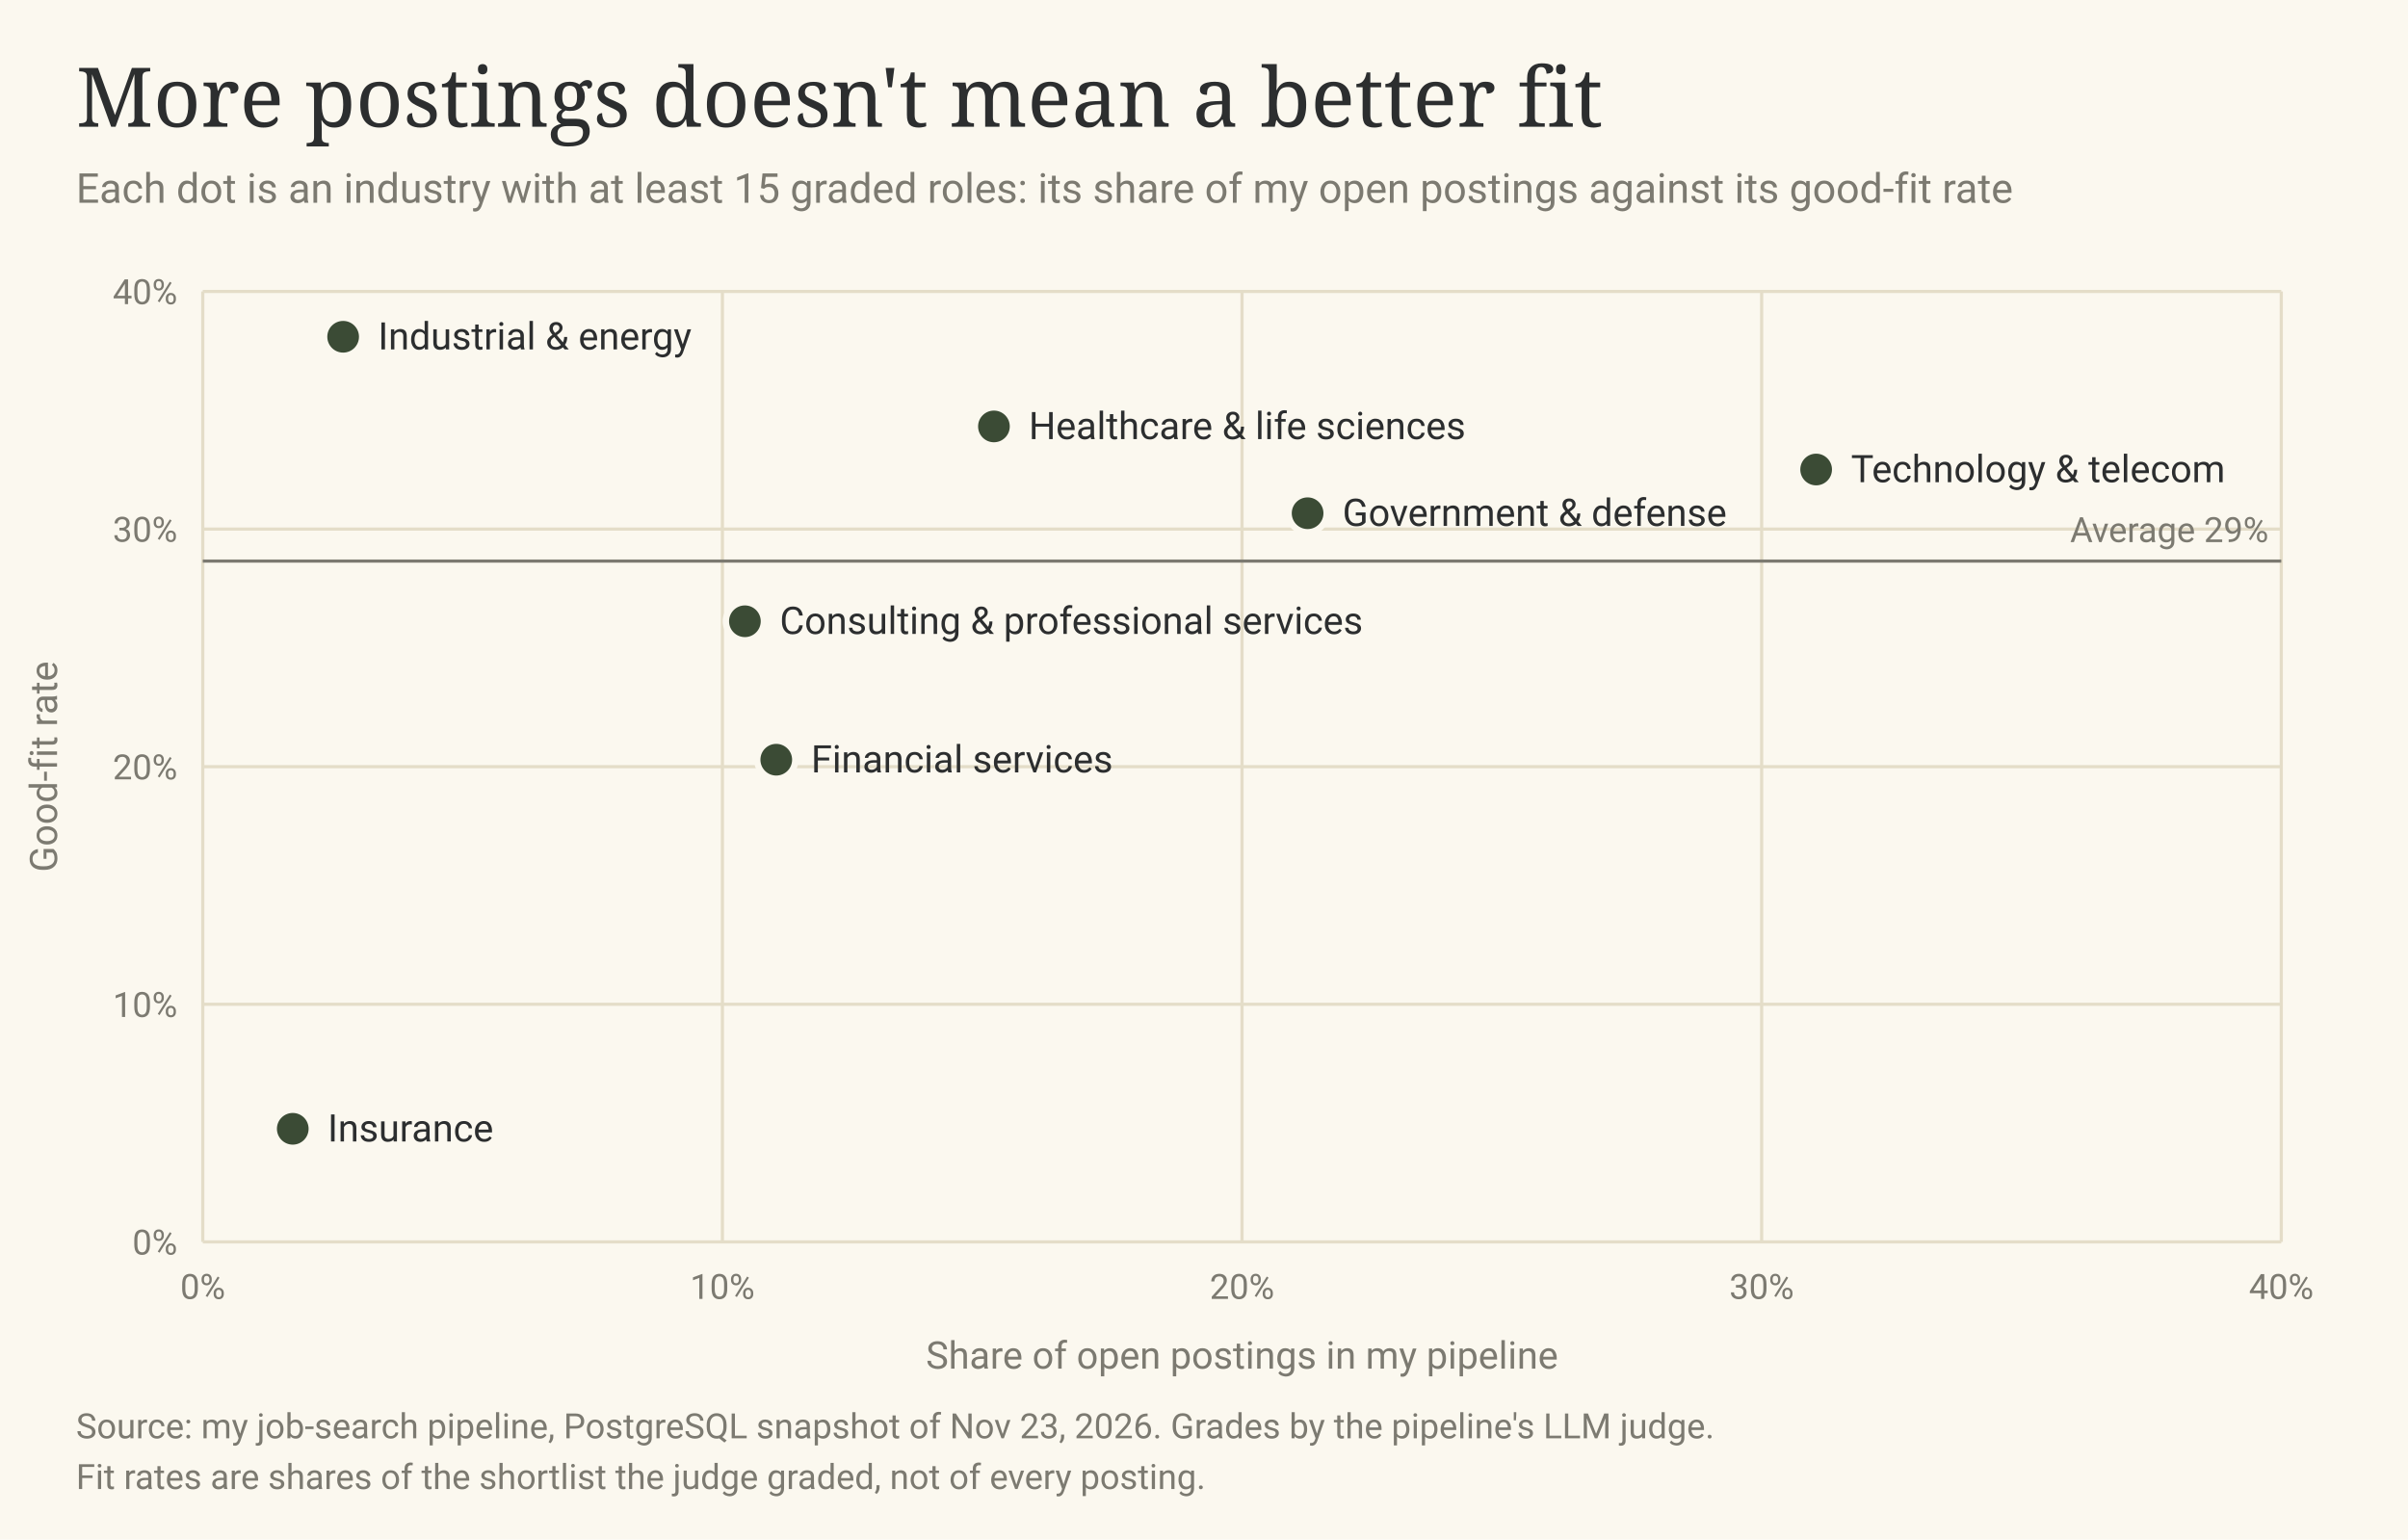
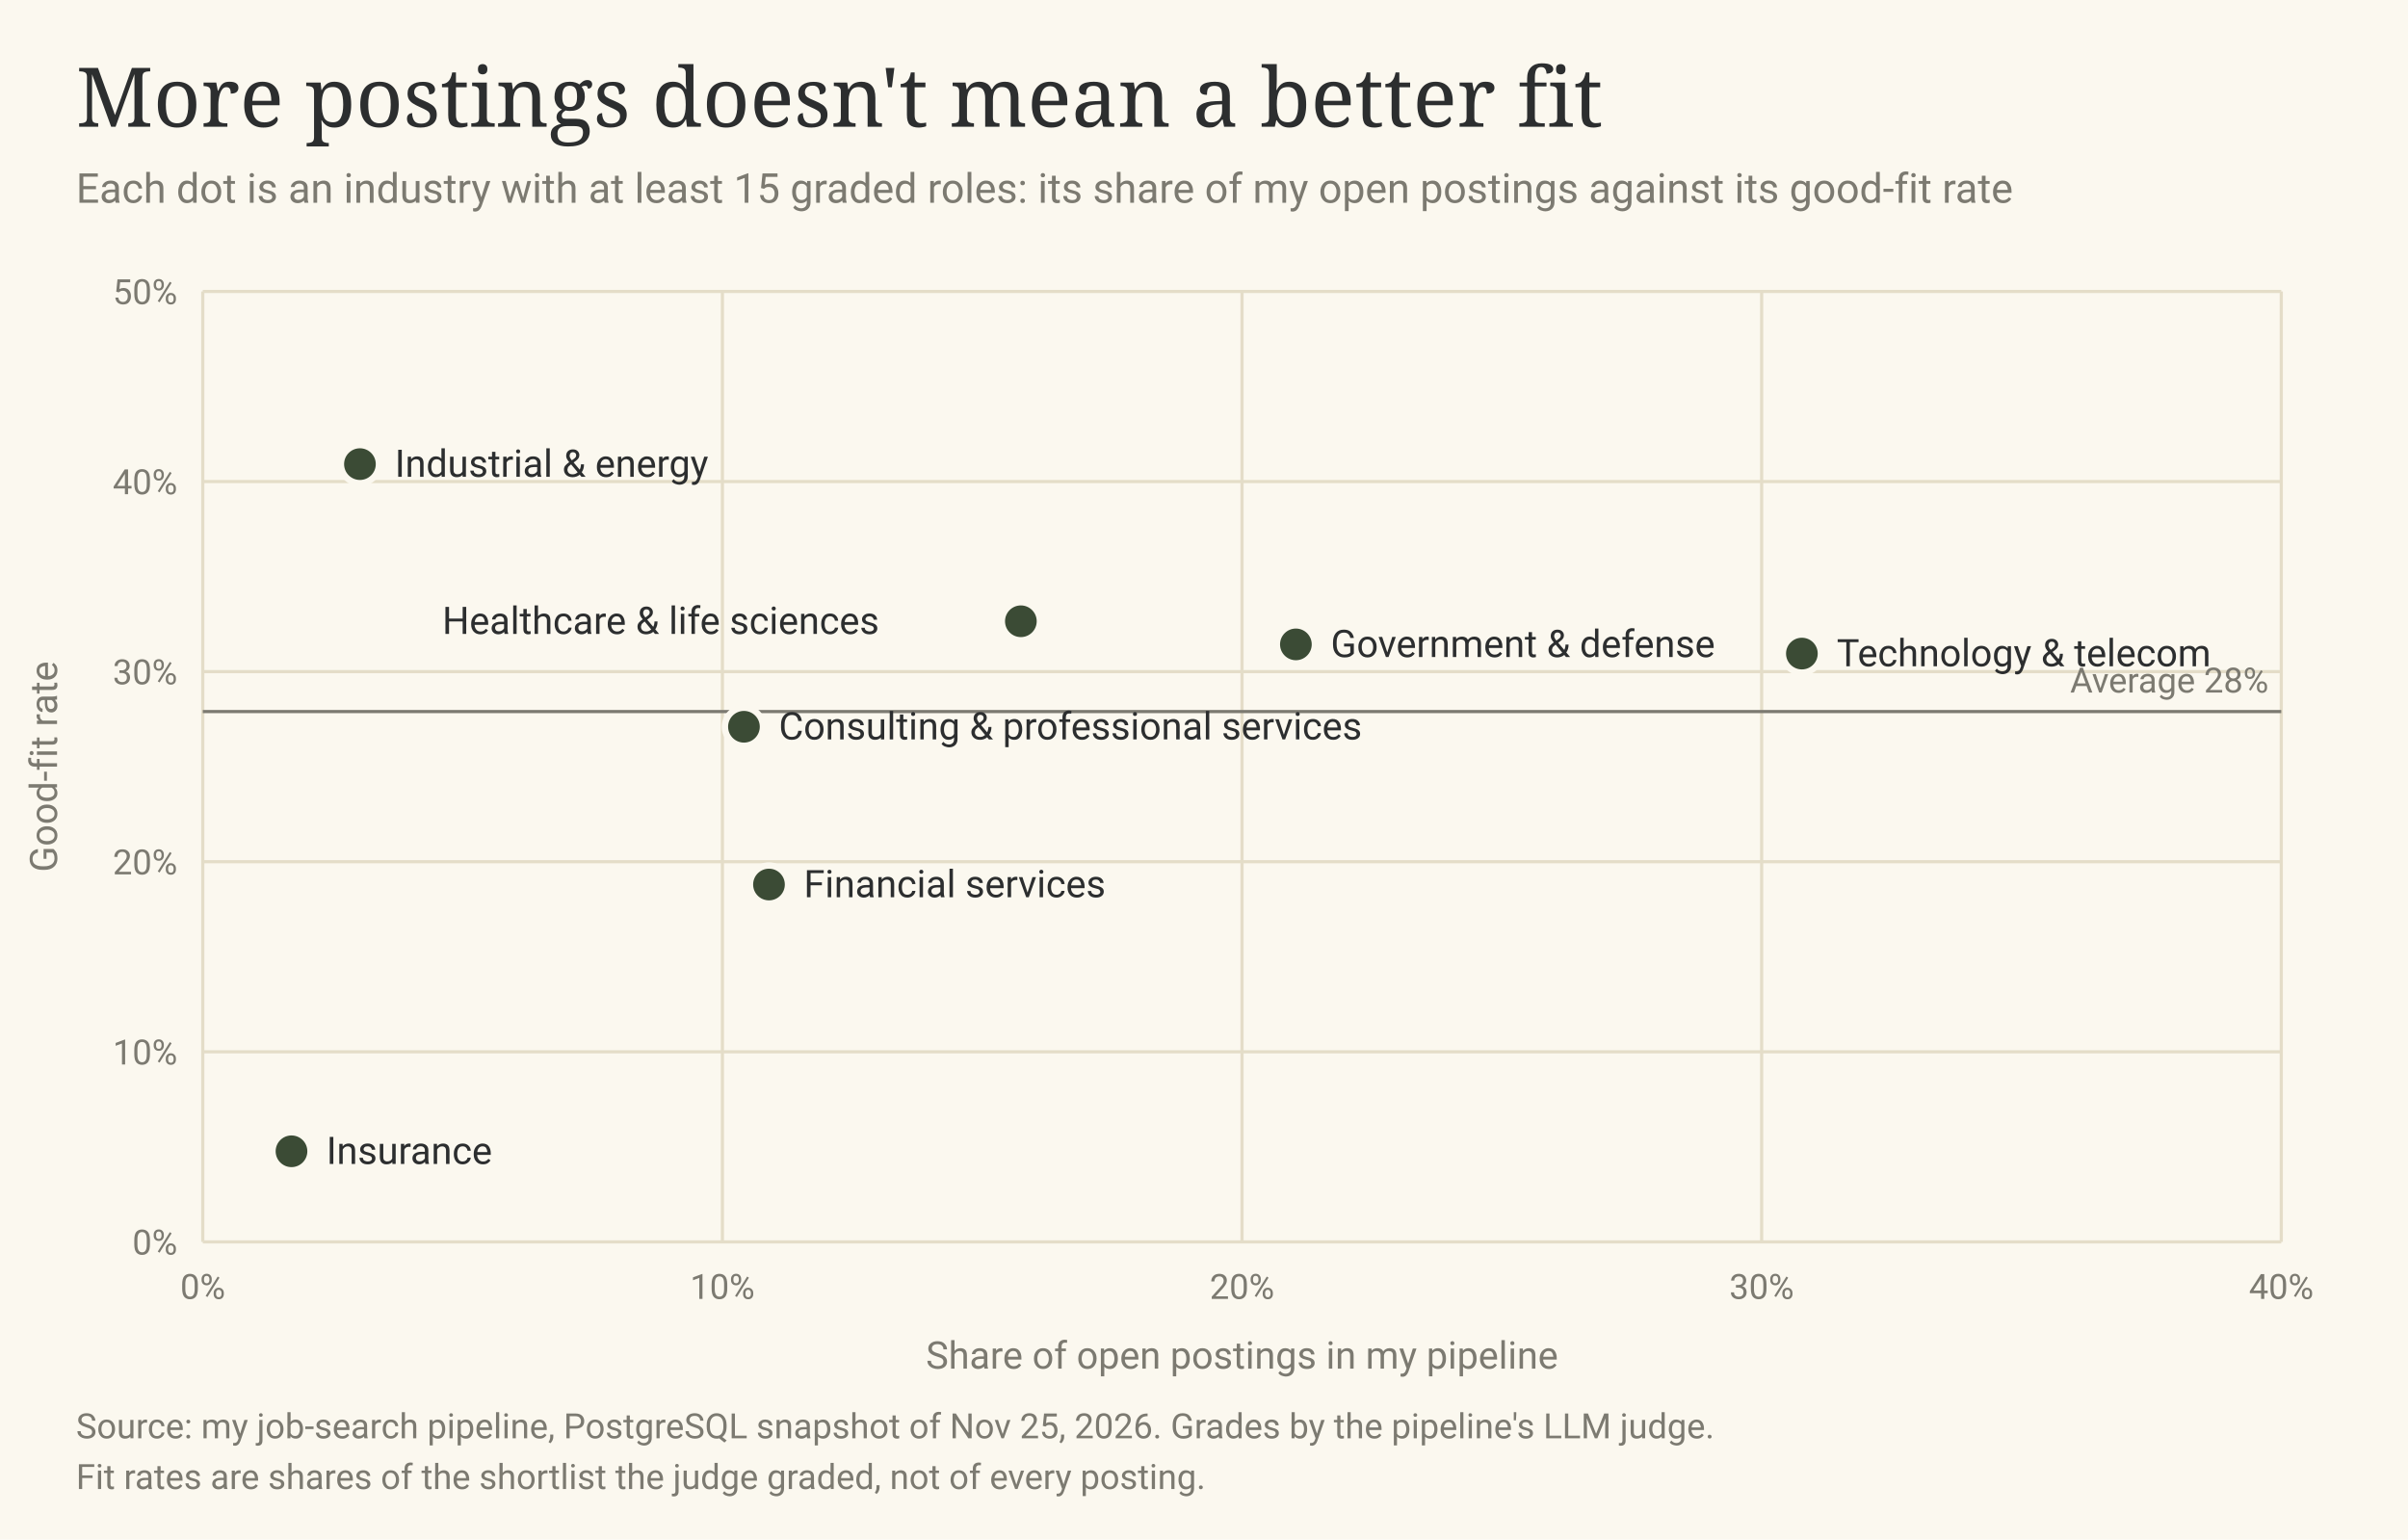
<svg xmlns="http://www.w3.org/2000/svg" viewBox="0 0 760 486" width="760" height="486" role="img" aria-labelledby="t d">
  <rect width="760" height="486" fill="#fbf8ef" />
  <text x="24" y="40" font-family="'Instrument Serif', 'Iowan Old Style', Georgia, serif" font-size="26" fill="#2c2e2f">More postings doesn't mean a better fit</text>
  <text x="24" y="64" font-family="-apple-system, BlinkMacSystemFont, 'Segoe UI', Roboto, Inter, sans-serif" font-size="13" fill="#7c7a71">Each dot is an industry with at least 15 graded roles: its share of my open postings against its good-fit rate</text>
  <line x1="64.0" y1="92" x2="64.0" y2="392" stroke="#e4ddc8" stroke-width="1" />
  <text x="64.0" y="410" text-anchor="middle" font-family="-apple-system, BlinkMacSystemFont, 'Segoe UI', Roboto, Inter, sans-serif" font-size="11" fill="#7c7a71">0%</text>
  <line x1="228.0" y1="92" x2="228.0" y2="392" stroke="#e4ddc8" stroke-width="1" />
  <text x="228.0" y="410" text-anchor="middle" font-family="-apple-system, BlinkMacSystemFont, 'Segoe UI', Roboto, Inter, sans-serif" font-size="11" fill="#7c7a71">10%</text>
  <line x1="392.0" y1="92" x2="392.0" y2="392" stroke="#e4ddc8" stroke-width="1" />
  <text x="392.0" y="410" text-anchor="middle" font-family="-apple-system, BlinkMacSystemFont, 'Segoe UI', Roboto, Inter, sans-serif" font-size="11" fill="#7c7a71">20%</text>
  <line x1="556.0" y1="92" x2="556.0" y2="392" stroke="#e4ddc8" stroke-width="1" />
  <text x="556.0" y="410" text-anchor="middle" font-family="-apple-system, BlinkMacSystemFont, 'Segoe UI', Roboto, Inter, sans-serif" font-size="11" fill="#7c7a71">30%</text>
  <line x1="720.0" y1="92" x2="720.0" y2="392" stroke="#e4ddc8" stroke-width="1" />
  <text x="720.0" y="410" text-anchor="middle" font-family="-apple-system, BlinkMacSystemFont, 'Segoe UI', Roboto, Inter, sans-serif" font-size="11" fill="#7c7a71">40%</text>
  <line x1="64" y1="392.0" x2="720" y2="392.0" stroke="#e4ddc8" stroke-width="1" />
  <text x="56" y="396.0" text-anchor="end" font-family="-apple-system, BlinkMacSystemFont, 'Segoe UI', Roboto, Inter, sans-serif" font-size="11" fill="#7c7a71">0%</text>
-   <line x1="64" y1="317.0" x2="720" y2="317.0" stroke="#e4ddc8" stroke-width="1" />
-   <text x="56" y="321.0" text-anchor="end" font-family="-apple-system, BlinkMacSystemFont, 'Segoe UI', Roboto, Inter, sans-serif" font-size="11" fill="#7c7a71">10%</text>
-   <line x1="64" y1="242.0" x2="720" y2="242.0" stroke="#e4ddc8" stroke-width="1" />
-   <text x="56" y="246.0" text-anchor="end" font-family="-apple-system, BlinkMacSystemFont, 'Segoe UI', Roboto, Inter, sans-serif" font-size="11" fill="#7c7a71">20%</text>
-   <line x1="64" y1="167.0" x2="720" y2="167.0" stroke="#e4ddc8" stroke-width="1" />
-   <text x="56" y="171.0" text-anchor="end" font-family="-apple-system, BlinkMacSystemFont, 'Segoe UI', Roboto, Inter, sans-serif" font-size="11" fill="#7c7a71">30%</text>
+   <line x1="64" y1="332.0" x2="720" y2="332.0" stroke="#e4ddc8" stroke-width="1" />
+   <text x="56" y="336.0" text-anchor="end" font-family="-apple-system, BlinkMacSystemFont, 'Segoe UI', Roboto, Inter, sans-serif" font-size="11" fill="#7c7a71">10%</text>
+   <line x1="64" y1="272.0" x2="720" y2="272.0" stroke="#e4ddc8" stroke-width="1" />
+   <text x="56" y="276.0" text-anchor="end" font-family="-apple-system, BlinkMacSystemFont, 'Segoe UI', Roboto, Inter, sans-serif" font-size="11" fill="#7c7a71">20%</text>
+   <line x1="64" y1="212.0" x2="720" y2="212.0" stroke="#e4ddc8" stroke-width="1" />
+   <text x="56" y="216.0" text-anchor="end" font-family="-apple-system, BlinkMacSystemFont, 'Segoe UI', Roboto, Inter, sans-serif" font-size="11" fill="#7c7a71">30%</text>
+   <line x1="64" y1="152.0" x2="720" y2="152.0" stroke="#e4ddc8" stroke-width="1" />
+   <text x="56" y="156.0" text-anchor="end" font-family="-apple-system, BlinkMacSystemFont, 'Segoe UI', Roboto, Inter, sans-serif" font-size="11" fill="#7c7a71">40%</text>
  <line x1="64" y1="92.0" x2="720" y2="92.0" stroke="#e4ddc8" stroke-width="1" />
-   <text x="56" y="96.0" text-anchor="end" font-family="-apple-system, BlinkMacSystemFont, 'Segoe UI', Roboto, Inter, sans-serif" font-size="11" fill="#7c7a71">40%</text>
+   <text x="56" y="96.0" text-anchor="end" font-family="-apple-system, BlinkMacSystemFont, 'Segoe UI', Roboto, Inter, sans-serif" font-size="11" fill="#7c7a71">50%</text>
  <text x="392.0" y="432" text-anchor="middle" font-family="-apple-system, BlinkMacSystemFont, 'Segoe UI', Roboto, Inter, sans-serif" font-size="12" fill="#7c7a71">Share of open postings in my pipeline</text>
  <text transform="translate(18 242.0) rotate(-90)" text-anchor="middle" font-family="-apple-system, BlinkMacSystemFont, 'Segoe UI', Roboto, Inter, sans-serif" font-size="12" fill="#7c7a71">Good-fit rate</text>
-   <line x1="64" y1="177.1" x2="720" y2="177.1" stroke="#7c7a71" stroke-width="1" />
-   <text x="716" y="171.1" text-anchor="end" font-family="-apple-system, BlinkMacSystemFont, 'Segoe UI', Roboto, Inter, sans-serif" font-size="11" fill="#7c7a71">Average 29%</text>
+   <line x1="64" y1="224.6" x2="720" y2="224.6" stroke="#7c7a71" stroke-width="1" />
+   <text x="716" y="218.6" text-anchor="end" font-family="-apple-system, BlinkMacSystemFont, 'Segoe UI', Roboto, Inter, sans-serif" font-size="11" fill="#7c7a71">Average 28%</text>
  <g>
-     <circle cx="108.3" cy="106.3" r="6" fill="#3b4b35" stroke="#fbf8ef" stroke-width="2" />
-     <text x="119.3" y="110.3" font-family="-apple-system, BlinkMacSystemFont, 'Segoe UI', Roboto, Inter, sans-serif" font-size="12" fill="#2c2e2f">Industrial &amp; energy</text>
+     <circle cx="113.6" cy="146.5" r="6" fill="#3b4b35" stroke="#fbf8ef" stroke-width="2" />
+     <text x="124.6" y="150.5" font-family="-apple-system, BlinkMacSystemFont, 'Segoe UI', Roboto, Inter, sans-serif" font-size="12" fill="#2c2e2f">Industrial &amp; energy</text>
  </g>
  <g>
-     <circle cx="313.7" cy="134.6" r="6" fill="#3b4b35" stroke="#fbf8ef" stroke-width="2" />
-     <text x="324.7" y="138.6" font-family="-apple-system, BlinkMacSystemFont, 'Segoe UI', Roboto, Inter, sans-serif" font-size="12" fill="#2c2e2f">Healthcare &amp; life sciences</text>
+     <circle cx="322.2" cy="196.1" r="6" fill="#3b4b35" stroke="#fbf8ef" stroke-width="2" />
+     <text x="139.6" y="200.1" font-family="-apple-system, BlinkMacSystemFont, 'Segoe UI', Roboto, Inter, sans-serif" font-size="12" fill="#2c2e2f">Healthcare &amp; life sciences</text>
  </g>
  <g>
-     <circle cx="573.2" cy="148.2" r="6" fill="#3b4b35" stroke="#fbf8ef" stroke-width="2" />
-     <text x="584.2" y="152.2" font-family="-apple-system, BlinkMacSystemFont, 'Segoe UI', Roboto, Inter, sans-serif" font-size="12" fill="#2c2e2f">Technology &amp; telecom</text>
+     <circle cx="409.0" cy="203.4" r="6" fill="#3b4b35" stroke="#fbf8ef" stroke-width="2" />
+     <text x="420.0" y="207.4" font-family="-apple-system, BlinkMacSystemFont, 'Segoe UI', Roboto, Inter, sans-serif" font-size="12" fill="#2c2e2f">Government &amp; defense</text>
  </g>
  <g>
-     <circle cx="412.7" cy="162.0" r="6" fill="#3b4b35" stroke="#fbf8ef" stroke-width="2" />
-     <text x="423.7" y="166.0" font-family="-apple-system, BlinkMacSystemFont, 'Segoe UI', Roboto, Inter, sans-serif" font-size="12" fill="#2c2e2f">Government &amp; defense</text>
+     <circle cx="568.7" cy="206.3" r="6" fill="#3b4b35" stroke="#fbf8ef" stroke-width="2" />
+     <text x="579.7" y="210.3" font-family="-apple-system, BlinkMacSystemFont, 'Segoe UI', Roboto, Inter, sans-serif" font-size="12" fill="#2c2e2f">Technology &amp; telecom</text>
  </g>
  <g>
-     <circle cx="235.1" cy="196.1" r="6" fill="#3b4b35" stroke="#fbf8ef" stroke-width="2" />
-     <text x="246.1" y="200.1" font-family="-apple-system, BlinkMacSystemFont, 'Segoe UI', Roboto, Inter, sans-serif" font-size="12" fill="#2c2e2f">Consulting &amp; professional services</text>
+     <circle cx="234.8" cy="229.4" r="6" fill="#3b4b35" stroke="#fbf8ef" stroke-width="2" />
+     <text x="245.8" y="233.4" font-family="-apple-system, BlinkMacSystemFont, 'Segoe UI', Roboto, Inter, sans-serif" font-size="12" fill="#2c2e2f">Consulting &amp; professional services</text>
  </g>
  <g>
-     <circle cx="245.0" cy="239.8" r="6" fill="#3b4b35" stroke="#fbf8ef" stroke-width="2" />
-     <text x="256.0" y="243.8" font-family="-apple-system, BlinkMacSystemFont, 'Segoe UI', Roboto, Inter, sans-serif" font-size="12" fill="#2c2e2f">Financial services</text>
+     <circle cx="242.7" cy="279.2" r="6" fill="#3b4b35" stroke="#fbf8ef" stroke-width="2" />
+     <text x="253.7" y="283.2" font-family="-apple-system, BlinkMacSystemFont, 'Segoe UI', Roboto, Inter, sans-serif" font-size="12" fill="#2c2e2f">Financial services</text>
  </g>
  <g>
-     <circle cx="92.4" cy="356.3" r="6" fill="#3b4b35" stroke="#fbf8ef" stroke-width="2" />
-     <text x="103.4" y="360.3" font-family="-apple-system, BlinkMacSystemFont, 'Segoe UI', Roboto, Inter, sans-serif" font-size="12" fill="#2c2e2f">Insurance</text>
+     <circle cx="92.0" cy="363.4" r="6" fill="#3b4b35" stroke="#fbf8ef" stroke-width="2" />
+     <text x="103.0" y="367.4" font-family="-apple-system, BlinkMacSystemFont, 'Segoe UI', Roboto, Inter, sans-serif" font-size="12" fill="#2c2e2f">Insurance</text>
  </g>
-   <text x="24" y="454" font-family="-apple-system, BlinkMacSystemFont, 'Segoe UI', Roboto, Inter, sans-serif" font-size="11" fill="#7c7a71">Source: my job-search pipeline, PostgreSQL snapshot of Nov 23, 2026. Grades by the pipeline's LLM judge.</text>
+   <text x="24" y="454" font-family="-apple-system, BlinkMacSystemFont, 'Segoe UI', Roboto, Inter, sans-serif" font-size="11" fill="#7c7a71">Source: my job-search pipeline, PostgreSQL snapshot of Nov 25, 2026. Grades by the pipeline's LLM judge.</text>
  <text x="24" y="470" font-family="-apple-system, BlinkMacSystemFont, 'Segoe UI', Roboto, Inter, sans-serif" font-size="11" fill="#7c7a71">Fit rates are shares of the shortlist the judge graded, not of every posting.</text>
</svg>
